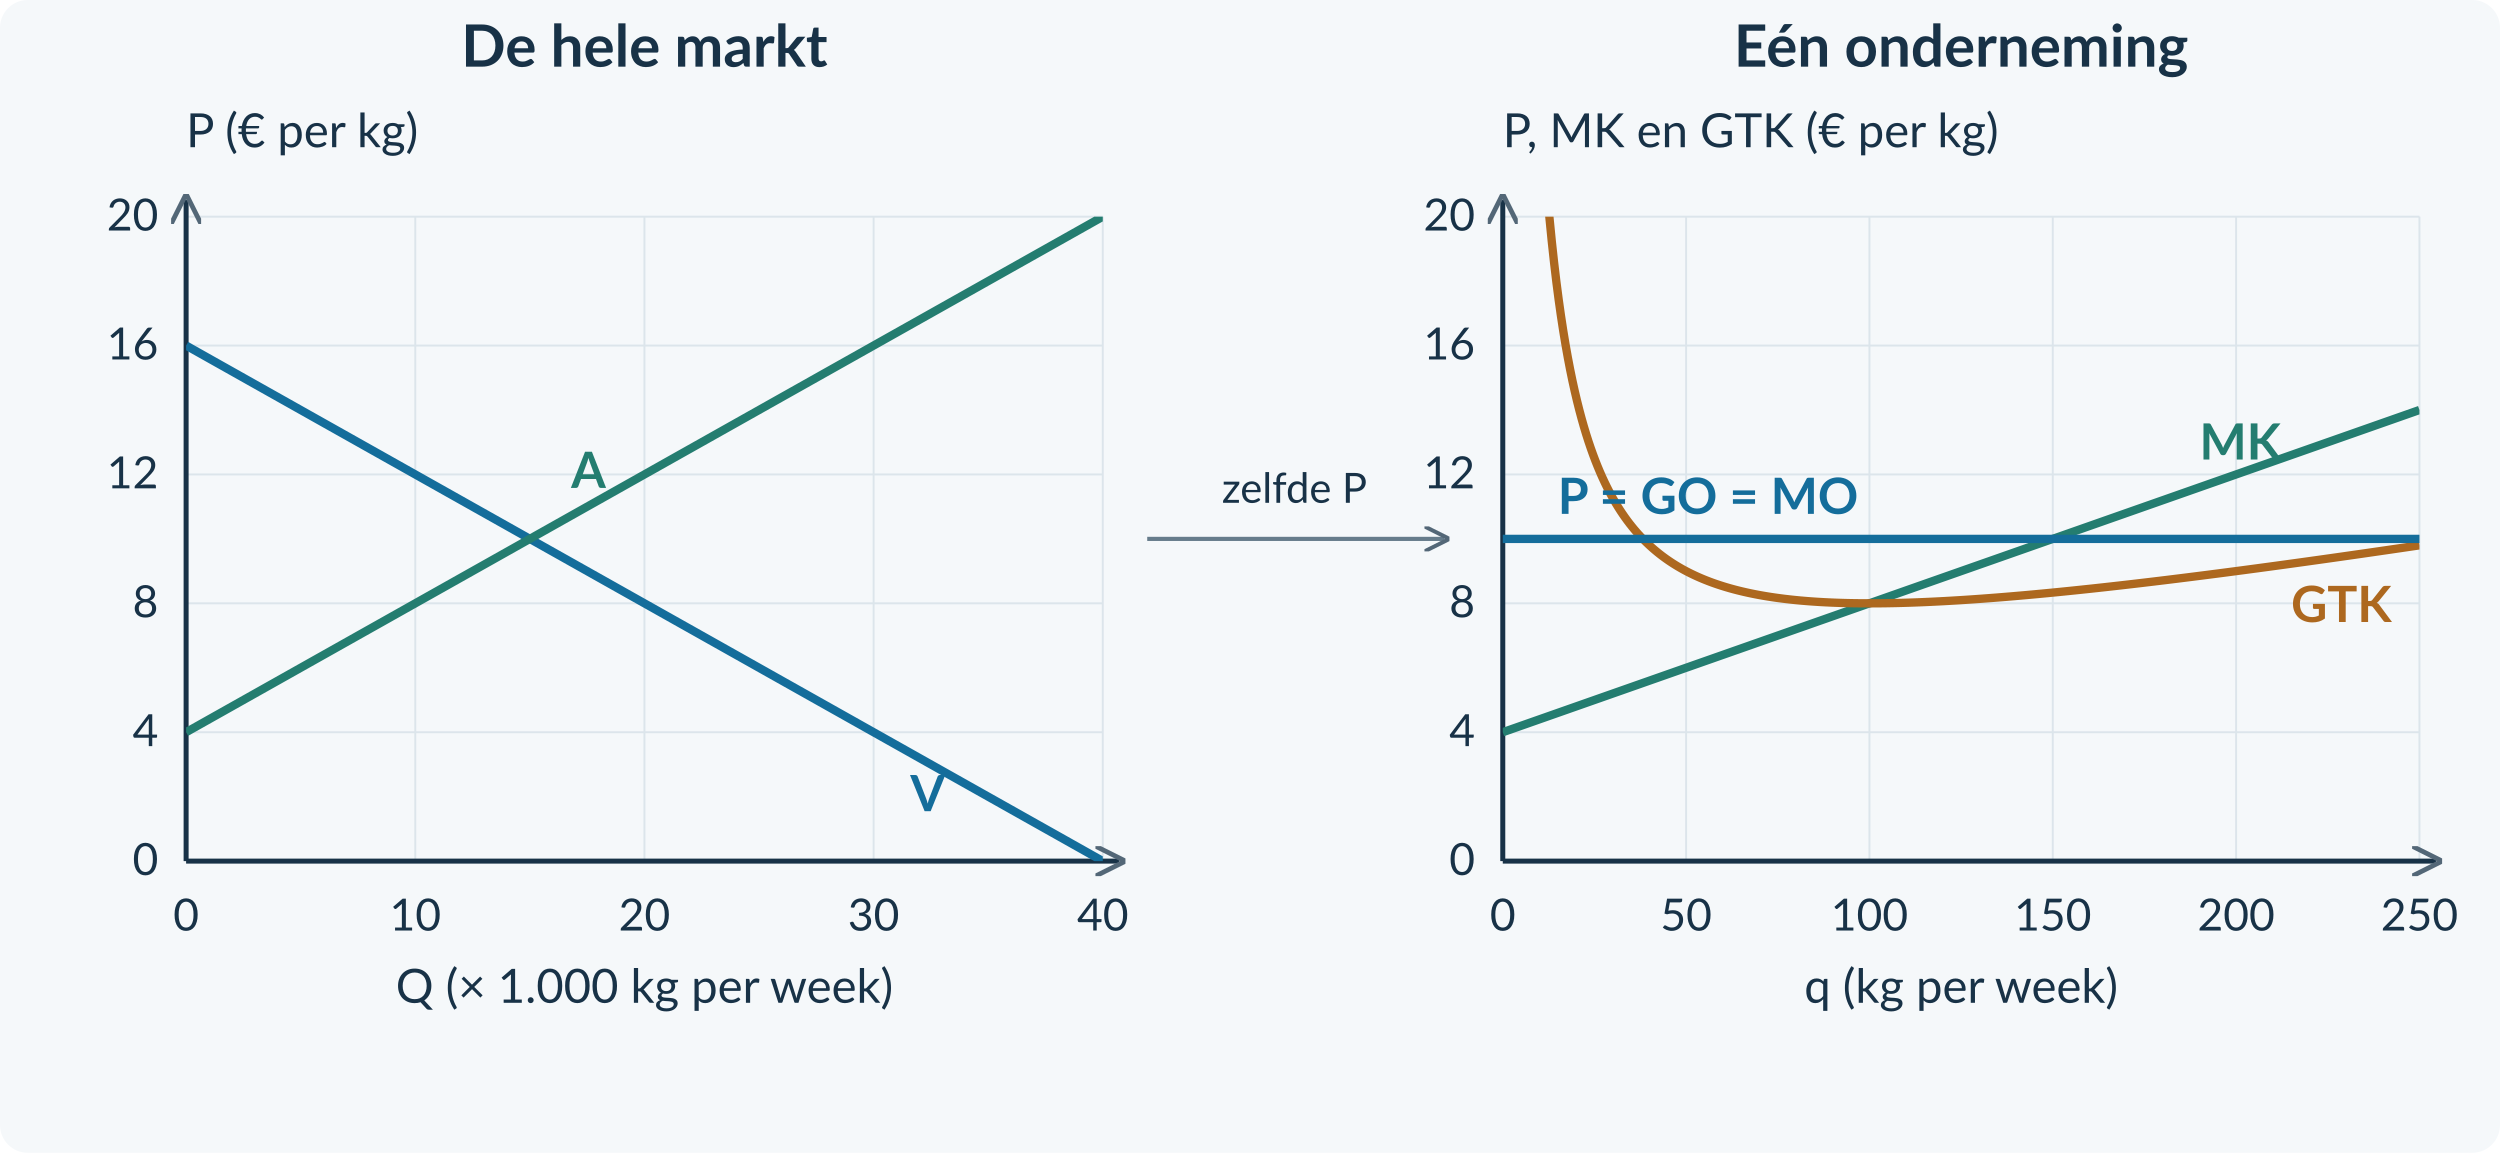
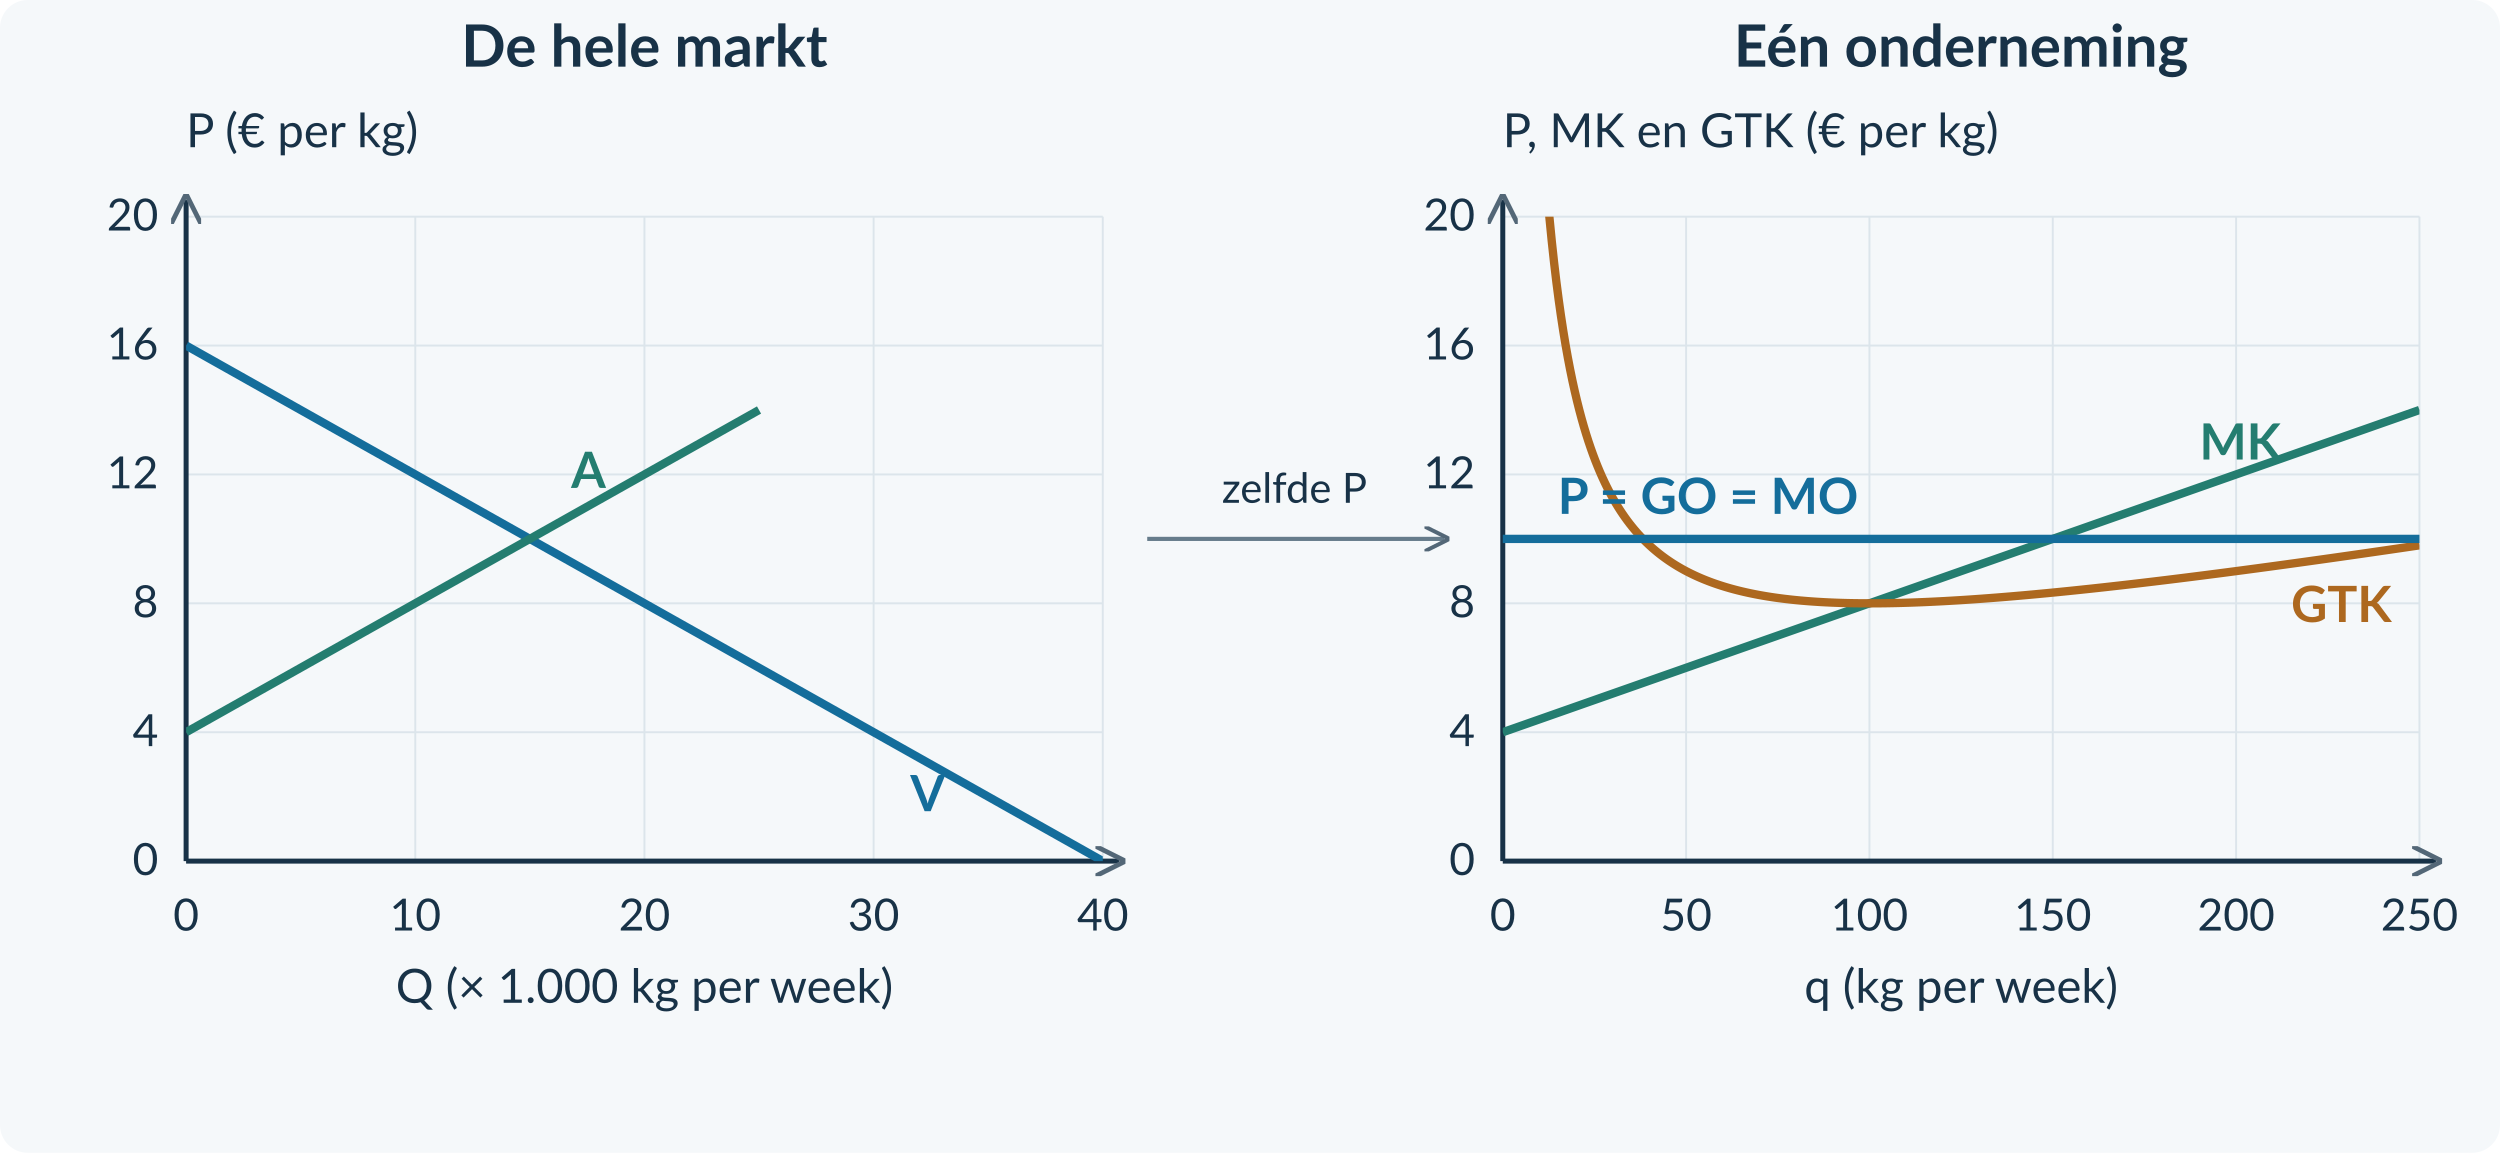
<svg xmlns="http://www.w3.org/2000/svg" width="900" height="415" viewBox="0 0 900 415" role="img">
  <defs>
    <marker id="arr" viewBox="0 0 10 10" refX="8" refY="5" markerWidth="6" markerHeight="6" orient="auto-start-reverse">
      <path d="M0,0 L10,5 L0,10" fill="none" stroke="#536777" stroke-width="1.6" />
    </marker>
    <pattern id="hatch" width="9" height="9" patternUnits="userSpaceOnUse">
      <path d="M-2,2 L2,-2 M0,9 L9,0 M7,11 L11,7" stroke="#183247" stroke-opacity=".22" stroke-width="1" />
    </pattern>
  </defs>
  <rect width="900" height="415" rx="10" fill="#f5f8fa" />
  <text x="232.000" y="24.000" font-family="Lato,DejaVu Sans,sans-serif" font-size="21" font-weight="700" text-anchor="middle" fill="#183247">De hele markt</text>
  <text x="67.000" y="53.000" font-family="Lato,DejaVu Sans,sans-serif" font-size="17" font-weight="400" text-anchor="start" fill="#183247">P (€ per kg)</text>
  <defs>
    <clipPath id="p0">
      <rect x="67" y="78" width="330" height="232" />
    </clipPath>
  </defs>
  <line x1="67" y1="78" x2="67" y2="310" stroke="#dce5eb" stroke-width="0.7" />
  <text x="67.000" y="335.000" font-family="Lato,DejaVu Sans,sans-serif" font-size="16" font-weight="400" text-anchor="middle" fill="#183247">0</text>
  <line x1="149.5" y1="78" x2="149.5" y2="310" stroke="#dce5eb" stroke-width="0.7" />
  <text x="149.500" y="335.000" font-family="Lato,DejaVu Sans,sans-serif" font-size="16" font-weight="400" text-anchor="middle" fill="#183247">10</text>
  <line x1="232" y1="78" x2="232" y2="310" stroke="#dce5eb" stroke-width="0.7" />
  <text x="232.000" y="335.000" font-family="Lato,DejaVu Sans,sans-serif" font-size="16" font-weight="400" text-anchor="middle" fill="#183247">20</text>
  <line x1="314.5" y1="78" x2="314.5" y2="310" stroke="#dce5eb" stroke-width="0.7" />
  <text x="314.500" y="335.000" font-family="Lato,DejaVu Sans,sans-serif" font-size="16" font-weight="400" text-anchor="middle" fill="#183247">30</text>
  <line x1="397" y1="78" x2="397" y2="310" stroke="#dce5eb" stroke-width="0.7" />
  <text x="397.000" y="335.000" font-family="Lato,DejaVu Sans,sans-serif" font-size="16" font-weight="400" text-anchor="middle" fill="#183247">40</text>
  <line x1="67" y1="310" x2="397" y2="310" stroke="#dce5eb" stroke-width="0.7" />
  <text x="57.000" y="315.000" font-family="Lato,DejaVu Sans,sans-serif" font-size="16" font-weight="400" text-anchor="end" fill="#183247">0</text>
  <line x1="67" y1="263.6" x2="397" y2="263.6" stroke="#dce5eb" stroke-width="0.7" />
  <text x="57.000" y="268.600" font-family="Lato,DejaVu Sans,sans-serif" font-size="16" font-weight="400" text-anchor="end" fill="#183247">4</text>
  <line x1="67" y1="217.2" x2="397" y2="217.2" stroke="#dce5eb" stroke-width="0.7" />
  <text x="57.000" y="222.200" font-family="Lato,DejaVu Sans,sans-serif" font-size="16" font-weight="400" text-anchor="end" fill="#183247">8</text>
  <line x1="67" y1="170.8" x2="397" y2="170.8" stroke="#dce5eb" stroke-width="0.7" />
  <text x="57.000" y="175.800" font-family="Lato,DejaVu Sans,sans-serif" font-size="16" font-weight="400" text-anchor="end" fill="#183247">12</text>
  <line x1="67" y1="124.4" x2="397" y2="124.4" stroke="#dce5eb" stroke-width="0.7" />
  <text x="57.000" y="129.400" font-family="Lato,DejaVu Sans,sans-serif" font-size="16" font-weight="400" text-anchor="end" fill="#183247">16</text>
  <line x1="67" y1="78" x2="397" y2="78" stroke="#dce5eb" stroke-width="0.7" />
  <text x="57.000" y="83.000" font-family="Lato,DejaVu Sans,sans-serif" font-size="16" font-weight="400" text-anchor="end" fill="#183247">20</text>
  <line x1="67" y1="310" x2="403" y2="310" stroke="#183247" stroke-width="1.8" marker-end="url(#arr)" />
  <line x1="67" y1="310" x2="67" y2="72" stroke="#183247" stroke-width="1.8" marker-end="url(#arr)" />
  <text x="232.000" y="361.000" font-family="Lato,DejaVu Sans,sans-serif" font-size="17" font-weight="400" text-anchor="middle" fill="#183247">Q (× 1.000 kg per week)</text>
  <polyline data-curve="V" data-panel="p0" points="67,124.4 67.825,124.864 68.65,125.328 69.475,125.792 70.3,126.256 71.125,126.72 71.95,127.184 72.775,127.648 73.6,128.112 74.425,128.576 75.25,129.04 76.075,129.504 76.9,129.968 77.725,130.432 78.55,130.896 79.375,131.36 80.2,131.824 81.025,132.288 81.85,132.752 82.675,133.216 83.5,133.68 84.325,134.144 85.15,134.608 85.975,135.072 86.8,135.536 87.625,136 88.45,136.464 89.275,136.928 90.1,137.392 90.925,137.856 91.75,138.32 92.575,138.784 93.4,139.248 94.225,139.712 95.05,140.176 95.875,140.64 96.7,141.104 97.525,141.568 98.35,142.032 99.175,142.496 100,142.96 100.825,143.424 101.65,143.888 102.475,144.352 103.3,144.816 104.125,145.28 104.95,145.744 105.775,146.208 106.6,146.672 107.425,147.136 108.25,147.6 109.075,148.064 109.9,148.528 110.725,148.992 111.55,149.456 112.375,149.92 113.2,150.384 114.025,150.848 114.85,151.312 115.675,151.776 116.5,152.24 117.325,152.704 118.15,153.168 118.975,153.632 119.8,154.096 120.625,154.56 121.45,155.024 122.275,155.488 123.1,155.952 123.925,156.416 124.75,156.88 125.575,157.344 126.4,157.808 127.225,158.272 128.05,158.736 128.875,159.2 129.7,159.664 130.525,160.128 131.35,160.592 132.175,161.056 133,161.52 133.825,161.984 134.65,162.448 135.475,162.912 136.3,163.376 137.125,163.84 137.95,164.304 138.775,164.768 139.6,165.232 140.425,165.696 141.25,166.16 142.075,166.624 142.9,167.088 143.725,167.552 144.55,168.016 145.375,168.48 146.2,168.944 147.025,169.408 147.85,169.872 148.675,170.336 149.5,170.8 150.325,171.264 151.15,171.728 151.975,172.192 152.8,172.656 153.625,173.12 154.45,173.584 155.275,174.048 156.1,174.512 156.925,174.976 157.75,175.44 158.575,175.904 159.4,176.368 160.225,176.832 161.05,177.296 161.875,177.76 162.7,178.224 163.525,178.688 164.35,179.152 165.175,179.616 166,180.08 166.825,180.544 167.65,181.008 168.475,181.472 169.3,181.936 170.125,182.4 170.95,182.864 171.775,183.328 172.6,183.792 173.425,184.256 174.25,184.72 175.075,185.184 175.9,185.648 176.725,186.112 177.55,186.576 178.375,187.04 179.2,187.504 180.025,187.968 180.85,188.432 181.675,188.896 182.5,189.36 183.325,189.824 184.15,190.288 184.975,190.752 185.8,191.216 186.625,191.68 187.45,192.144 188.275,192.608 189.1,193.072 189.925,193.536 190.75,194 191.575,194.464 192.4,194.928 193.225,195.392 194.05,195.856 194.875,196.32 195.7,196.784 196.525,197.248 197.35,197.712 198.175,198.176 199,198.64 199.825,199.104 200.65,199.568 201.475,200.032 202.3,200.496 203.125,200.96 203.95,201.424 204.775,201.888 205.6,202.352 206.425,202.816 207.25,203.28 208.075,203.744 208.9,204.208 209.725,204.672 210.55,205.136 211.375,205.6 212.2,206.064 213.025,206.528 213.85,206.992 214.675,207.456 215.5,207.92 216.325,208.384 217.15,208.848 217.975,209.312 218.8,209.776 219.625,210.24 220.45,210.704 221.275,211.168 222.1,211.632 222.925,212.096 223.75,212.56 224.575,213.024 225.4,213.488 226.225,213.952 227.05,214.416 227.875,214.88 228.7,215.344 229.525,215.808 230.35,216.272 231.175,216.736 232,217.2 232.825,217.664 233.65,218.128 234.475,218.592 235.3,219.056 236.125,219.52 236.95,219.984 237.775,220.448 238.6,220.912 239.425,221.376 240.25,221.84 241.075,222.304 241.9,222.768 242.725,223.232 243.55,223.696 244.375,224.16 245.2,224.624 246.025,225.088 246.85,225.552 247.675,226.016 248.5,226.48 249.325,226.944 250.15,227.408 250.975,227.872 251.8,228.336 252.625,228.8 253.45,229.264 254.275,229.728 255.1,230.192 255.925,230.656 256.75,231.12 257.575,231.584 258.4,232.048 259.225,232.512 260.05,232.976 260.875,233.44 261.7,233.904 262.525,234.368 263.35,234.832 264.175,235.296 265,235.76 265.825,236.224 266.65,236.688 267.475,237.152 268.3,237.616 269.125,238.08 269.95,238.544 270.775,239.008 271.6,239.472 272.425,239.936 273.25,240.4 274.075,240.864 274.9,241.328 275.725,241.792 276.55,242.256 277.375,242.72 278.2,243.184 279.025,243.648 279.85,244.112 280.675,244.576 281.5,245.04 282.325,245.504 283.15,245.968 283.975,246.432 284.8,246.896 285.625,247.36 286.45,247.824 287.275,248.288 288.1,248.752 288.925,249.216 289.75,249.68 290.575,250.144 291.4,250.608 292.225,251.072 293.05,251.536 293.875,252 294.7,252.464 295.525,252.928 296.35,253.392 297.175,253.856 298,254.32 298.825,254.784 299.65,255.248 300.475,255.712 301.3,256.176 302.125,256.64 302.95,257.104 303.775,257.568 304.6,258.032 305.425,258.496 306.25,258.96 307.075,259.424 307.9,259.888 308.725,260.352 309.55,260.816 310.375,261.28 311.2,261.744 312.025,262.208 312.85,262.672 313.675,263.136 314.5,263.6 315.325,264.064 316.15,264.528 316.975,264.992 317.8,265.456 318.625,265.92 319.45,266.384 320.275,266.848 321.1,267.312 321.925,267.776 322.75,268.24 323.575,268.704 324.4,269.168 325.225,269.632 326.05,270.096 326.875,270.56 327.7,271.024 328.525,271.488 329.35,271.952 330.175,272.416 331,272.88 331.825,273.344 332.65,273.808 333.475,274.272 334.3,274.736 335.125,275.2 335.95,275.664 336.775,276.128 337.6,276.592 338.425,277.056 339.25,277.52 340.075,277.984 340.9,278.448 341.725,278.912 342.55,279.376 343.375,279.84 344.2,280.304 345.025,280.768 345.85,281.232 346.675,281.696 347.5,282.16 348.325,282.624 349.15,283.088 349.975,283.552 350.8,284.016 351.625,284.48 352.45,284.944 353.275,285.408 354.1,285.872 354.925,286.336 355.75,286.8 356.575,287.264 357.4,287.728 358.225,288.192 359.05,288.656 359.875,289.12 360.7,289.584 361.525,290.048 362.35,290.512 363.175,290.976 364,291.44 364.825,291.904 365.65,292.368 366.475,292.832 367.3,293.296 368.125,293.76 368.95,294.224 369.775,294.688 370.6,295.152 371.425,295.616 372.25,296.08 373.075,296.544 373.9,297.008 374.725,297.472 375.55,297.936 376.375,298.4 377.2,298.864 378.025,299.328 378.85,299.792 379.675,300.256 380.5,300.72 381.325,301.184 382.15,301.648 382.975,302.112 383.8,302.576 384.625,303.04 385.45,303.504 386.275,303.968 387.1,304.432 387.925,304.896 388.75,305.36 389.575,305.824 390.4,306.288 391.225,306.752 392.05,307.216 392.875,307.68 393.7,308.144 394.525,308.608 395.35,309.072 396.175,309.536 397,310" fill="none" stroke="#146d9b" stroke-width="3" clip-path="url(#p0)" />
  <text x="327.700" y="292.024" font-family="Lato,DejaVu Sans,sans-serif" font-size="18" font-weight="700" text-anchor="start" fill="#146d9b">V</text>
-   <polyline data-curve="A" data-panel="p0" points="67,263.6 67.825,263.136 68.65,262.672 69.475,262.208 70.3,261.744 71.125,261.28 71.95,260.816 72.775,260.352 73.6,259.888 74.425,259.424 75.25,258.96 76.075,258.496 76.9,258.032 77.725,257.568 78.55,257.104 79.375,256.64 80.2,256.176 81.025,255.712 81.85,255.248 82.675,254.784 83.5,254.32 84.325,253.856 85.15,253.392 85.975,252.928 86.8,252.464 87.625,252 88.45,251.536 89.275,251.072 90.1,250.608 90.925,250.144 91.75,249.68 92.575,249.216 93.4,248.752 94.225,248.288 95.05,247.824 95.875,247.36 96.7,246.896 97.525,246.432 98.35,245.968 99.175,245.504 100,245.04 100.825,244.576 101.65,244.112 102.475,243.648 103.3,243.184 104.125,242.72 104.95,242.256 105.775,241.792 106.6,241.328 107.425,240.864 108.25,240.4 109.075,239.936 109.9,239.472 110.725,239.008 111.55,238.544 112.375,238.08 113.2,237.616 114.025,237.152 114.85,236.688 115.675,236.224 116.5,235.76 117.325,235.296 118.15,234.832 118.975,234.368 119.8,233.904 120.625,233.44 121.45,232.976 122.275,232.512 123.1,232.048 123.925,231.584 124.75,231.12 125.575,230.656 126.4,230.192 127.225,229.728 128.05,229.264 128.875,228.8 129.7,228.336 130.525,227.872 131.35,227.408 132.175,226.944 133,226.48 133.825,226.016 134.65,225.552 135.475,225.088 136.3,224.624 137.125,224.16 137.95,223.696 138.775,223.232 139.6,222.768 140.425,222.304 141.25,221.84 142.075,221.376 142.9,220.912 143.725,220.448 144.55,219.984 145.375,219.52 146.2,219.056 147.025,218.592 147.85,218.128 148.675,217.664 149.5,217.2 150.325,216.736 151.15,216.272 151.975,215.808 152.8,215.344 153.625,214.88 154.45,214.416 155.275,213.952 156.1,213.488 156.925,213.024 157.75,212.56 158.575,212.096 159.4,211.632 160.225,211.168 161.05,210.704 161.875,210.24 162.7,209.776 163.525,209.312 164.35,208.848 165.175,208.384 166,207.92 166.825,207.456 167.65,206.992 168.475,206.528 169.3,206.064 170.125,205.6 170.95,205.136 171.775,204.672 172.6,204.208 173.425,203.744 174.25,203.28 175.075,202.816 175.9,202.352 176.725,201.888 177.55,201.424 178.375,200.96 179.2,200.496 180.025,200.032 180.85,199.568 181.675,199.104 182.5,198.64 183.325,198.176 184.15,197.712 184.975,197.248 185.8,196.784 186.625,196.32 187.45,195.856 188.275,195.392 189.1,194.928 189.925,194.464 190.75,194 191.575,193.536 192.4,193.072 193.225,192.608 194.05,192.144 194.875,191.68 195.7,191.216 196.525,190.752 197.35,190.288 198.175,189.824 199,189.36 199.825,188.896 200.65,188.432 201.475,187.968 202.3,187.504 203.125,187.04 203.95,186.576 204.775,186.112 205.6,185.648 206.425,185.184 207.25,184.72 208.075,184.256 208.9,183.792 209.725,183.328 210.55,182.864 211.375,182.4 212.2,181.936 213.025,181.472 213.85,181.008 214.675,180.544 215.5,180.08 216.325,179.616 217.15,179.152 217.975,178.688 218.8,178.224 219.625,177.76 220.45,177.296 221.275,176.832 222.1,176.368 222.925,175.904 223.75,175.44 224.575,174.976 225.4,174.512 226.225,174.048 227.05,173.584 227.875,173.12 228.7,172.656 229.525,172.192 230.35,171.728 231.175,171.264 232,170.8 232.825,170.336 233.65,169.872 234.475,169.408 235.3,168.944 236.125,168.48 236.95,168.016 237.775,167.552 238.6,167.088 239.425,166.624 240.25,166.16 241.075,165.696 241.9,165.232 242.725,164.768 243.55,164.304 244.375,163.84 245.2,163.376 246.025,162.912 246.85,162.448 247.675,161.984 248.5,161.52 249.325,161.056 250.15,160.592 250.975,160.128 251.8,159.664 252.625,159.2 253.45,158.736 254.275,158.272 255.1,157.808 255.925,157.344 256.75,156.88 257.575,156.416 258.4,155.952 259.225,155.488 260.05,155.024 260.875,154.56 261.7,154.096 262.525,153.632 263.35,153.168 264.175,152.704 265,152.24 265.825,151.776 266.65,151.312 267.475,150.848 268.3,150.384 269.125,149.92 269.95,149.456 270.775,148.992 271.6,148.528 272.425,148.064 273.25,147.6 274.075,147.136 274.9,146.672 275.725,146.208 276.55,145.744 277.375,145.28 278.2,144.816 279.025,144.352 279.85,143.888 280.675,143.424 281.5,142.96 282.325,142.496 283.15,142.032 283.975,141.568 284.8,141.104 285.625,140.64 286.45,140.176 287.275,139.712 288.1,139.248 288.925,138.784 289.75,138.32 290.575,137.856 291.4,137.392 292.225,136.928 293.05,136.464 293.875,136 294.7,135.536 295.525,135.072 296.35,134.608 297.175,134.144 298,133.68 298.825,133.216 299.65,132.752 300.475,132.288 301.3,131.824 302.125,131.36 302.95,130.896 303.775,130.432 304.6,129.968 305.425,129.504 306.25,129.04 307.075,128.576 307.9,128.112 308.725,127.648 309.55,127.184 310.375,126.72 311.2,126.256 312.025,125.792 312.85,125.328 313.675,124.864 314.5,124.4 315.325,123.936 316.15,123.472 316.975,123.008 317.8,122.544 318.625,122.08 319.45,121.616 320.275,121.152 321.1,120.688 321.925,120.224 322.75,119.76 323.575,119.296 324.4,118.832 325.225,118.368 326.05,117.904 326.875,117.44 327.7,116.976 328.525,116.512 329.35,116.048 330.175,115.584 331,115.12 331.825,114.656 332.65,114.192 333.475,113.728 334.3,113.264 335.125,112.8 335.95,112.336 336.775,111.872 337.6,111.408 338.425,110.944 339.25,110.48 340.075,110.016 340.9,109.552 341.725,109.088 342.55,108.624 343.375,108.16 344.2,107.696 345.025,107.232 345.85,106.768 346.675,106.304 347.5,105.84 348.325,105.376 349.15,104.912 349.975,104.448 350.8,103.984 351.625,103.52 352.45,103.056 353.275,102.592 354.1,102.128 354.925,101.664 355.75,101.2 356.575,100.736 357.4,100.272 358.225,99.808 359.05,99.344 359.875,98.88 360.7,98.416 361.525,97.952 362.35,97.488 363.175,97.024 364,96.56 364.825,96.096 365.65,95.632 366.475,95.168 367.3,94.704 368.125,94.24 368.95,93.776 369.775,93.312 370.6,92.848 371.425,92.384 372.25,91.92 373.075,91.456 373.9,90.992 374.725,90.528 375.55,90.064 376.375,89.6 377.2,89.136 378.025,88.672 378.85,88.208 379.675,87.744 380.5,87.28 381.325,86.816 382.15,86.352 382.975,85.888 383.8,85.424 384.625,84.96 385.45,84.496 386.275,84.032 387.1,83.568 387.925,83.104 388.75,82.64 389.575,82.176 390.4,81.712 391.225,81.248 392.05,80.784 392.875,80.32 393.7,79.856 394.525,79.392 395.35,78.928 396.175,78.464 397,78" fill="none" stroke="#247d70" stroke-width="3" clip-path="url(#p0)" />
+   <polyline data-curve="A" data-panel="p0" points="67,263.6 67.825,263.136 68.65,262.672 69.475,262.208 70.3,261.744 71.125,261.28 71.95,260.816 72.775,260.352 73.6,259.888 74.425,259.424 75.25,258.96 76.075,258.496 76.9,258.032 77.725,257.568 78.55,257.104 79.375,256.64 80.2,256.176 81.025,255.712 81.85,255.248 82.675,254.784 83.5,254.32 84.325,253.856 85.15,253.392 85.975,252.928 86.8,252.464 87.625,252 88.45,251.536 89.275,251.072 90.1,250.608 90.925,250.144 91.75,249.68 92.575,249.216 93.4,248.752 94.225,248.288 95.05,247.824 95.875,247.36 96.7,246.896 97.525,246.432 98.35,245.968 99.175,245.504 100,245.04 100.825,244.576 101.65,244.112 102.475,243.648 103.3,243.184 104.125,242.72 104.95,242.256 105.775,241.792 106.6,241.328 107.425,240.864 108.25,240.4 109.075,239.936 109.9,239.472 110.725,239.008 111.55,238.544 112.375,238.08 113.2,237.616 114.025,237.152 114.85,236.688 115.675,236.224 116.5,235.76 117.325,235.296 118.15,234.832 118.975,234.368 119.8,233.904 120.625,233.44 121.45,232.976 122.275,232.512 123.1,232.048 123.925,231.584 124.75,231.12 125.575,230.656 126.4,230.192 127.225,229.728 128.05,229.264 128.875,228.8 129.7,228.336 130.525,227.872 131.35,227.408 132.175,226.944 133,226.48 133.825,226.016 134.65,225.552 135.475,225.088 136.3,224.624 137.125,224.16 137.95,223.696 138.775,223.232 139.6,222.768 140.425,222.304 141.25,221.84 142.075,221.376 142.9,220.912 143.725,220.448 144.55,219.984 145.375,219.52 146.2,219.056 147.025,218.592 147.85,218.128 148.675,217.664 149.5,217.2 150.325,216.736 151.15,216.272 151.975,215.808 152.8,215.344 153.625,214.88 154.45,214.416 155.275,213.952 156.1,213.488 156.925,213.024 157.75,212.56 158.575,212.096 159.4,211.632 160.225,211.168 161.05,210.704 161.875,210.24 162.7,209.776 163.525,209.312 164.35,208.848 165.175,208.384 166,207.92 166.825,207.456 167.65,206.992 168.475,206.528 169.3,206.064 170.125,205.6 170.95,205.136 171.775,204.672 172.6,204.208 173.425,203.744 174.25,203.28 175.075,202.816 175.9,202.352 176.725,201.888 177.55,201.424 178.375,200.96 179.2,200.496 180.025,200.032 180.85,199.568 181.675,199.104 182.5,198.64 183.325,198.176 184.15,197.712 184.975,197.248 185.8,196.784 186.625,196.32 187.45,195.856 188.275,195.392 189.1,194.928 189.925,194.464 190.75,194 191.575,193.536 192.4,193.072 193.225,192.608 194.05,192.144 194.875,191.68 195.7,191.216 196.525,190.752 197.35,190.288 198.175,189.824 199,189.36 199.825,188.896 200.65,188.432 201.475,187.968 202.3,187.504 203.125,187.04 203.95,186.576 204.775,186.112 205.6,185.648 206.425,185.184 207.25,184.72 208.075,184.256 208.9,183.792 209.725,183.328 210.55,182.864 211.375,182.4 212.2,181.936 213.025,181.472 213.85,181.008 214.675,180.544 215.5,180.08 216.325,179.616 217.15,179.152 217.975,178.688 218.8,178.224 219.625,177.76 220.45,177.296 221.275,176.832 222.1,176.368 222.925,175.904 223.75,175.44 224.575,174.976 225.4,174.512 226.225,174.048 227.05,173.584 227.875,173.12 228.7,172.656 229.525,172.192 230.35,171.728 231.175,171.264 232,170.8 232.825,170.336 233.65,169.872 234.475,169.408 235.3,168.944 236.125,168.48 236.95,168.016 237.775,167.552 238.6,167.088 239.425,166.624 240.25,166.16 241.075,165.696 241.9,165.232 242.725,164.768 243.55,164.304 244.375,163.84 245.2,163.376 246.025,162.912 246.85,162.448 247.675,161.984 248.5,161.52 249.325,161.056 250.15,160.592 250.975,160.128 251.8,159.664 252.625,159.2 253.45,158.736 254.275,158.272 255.1,157.808 255.925,157.344 256.75,156.88 257.575,156.416 258.4,155.952 259.225,155.488 260.05,155.024 260.875,154.56 261.7,154.096 262.525,153.632 263.35,153.168 264.175,152.704 265,152.24 265.825,151.776 266.65,151.312 267.475,150.848 268.3,150.384 269.125,149.92 269.95,149.456 270.775,148.992 271.6,148.528 272.425,148.064 273.25,147.6" fill="none" stroke="#247d70" stroke-width="3" clip-path="url(#p0)" />
  <text x="205.600" y="175.648" font-family="Lato,DejaVu Sans,sans-serif" font-size="18" font-weight="700" text-anchor="start" fill="#247d70">A</text>
  <text x="706.000" y="24.000" font-family="Lato,DejaVu Sans,sans-serif" font-size="21" font-weight="700" text-anchor="middle" fill="#183247">Eén onderneming</text>
  <text x="541.000" y="53.000" font-family="Lato,DejaVu Sans,sans-serif" font-size="17" font-weight="400" text-anchor="start" fill="#183247">P, MK en GTK (€ per kg)</text>
  <defs>
    <clipPath id="p1">
      <rect x="541" y="78" width="330" height="232" />
    </clipPath>
  </defs>
  <line x1="541" y1="78" x2="541" y2="310" stroke="#dce5eb" stroke-width="0.7" />
  <text x="541.000" y="335.000" font-family="Lato,DejaVu Sans,sans-serif" font-size="16" font-weight="400" text-anchor="middle" fill="#183247">0</text>
  <line x1="607" y1="78" x2="607" y2="310" stroke="#dce5eb" stroke-width="0.7" />
  <text x="607.000" y="335.000" font-family="Lato,DejaVu Sans,sans-serif" font-size="16" font-weight="400" text-anchor="middle" fill="#183247">50</text>
  <line x1="673" y1="78" x2="673" y2="310" stroke="#dce5eb" stroke-width="0.7" />
  <text x="673.000" y="335.000" font-family="Lato,DejaVu Sans,sans-serif" font-size="16" font-weight="400" text-anchor="middle" fill="#183247">100</text>
  <line x1="739" y1="78" x2="739" y2="310" stroke="#dce5eb" stroke-width="0.7" />
  <text x="739.000" y="335.000" font-family="Lato,DejaVu Sans,sans-serif" font-size="16" font-weight="400" text-anchor="middle" fill="#183247">150</text>
  <line x1="805" y1="78" x2="805" y2="310" stroke="#dce5eb" stroke-width="0.7" />
  <text x="805.000" y="335.000" font-family="Lato,DejaVu Sans,sans-serif" font-size="16" font-weight="400" text-anchor="middle" fill="#183247">200</text>
  <line x1="871" y1="78" x2="871" y2="310" stroke="#dce5eb" stroke-width="0.7" />
  <text x="871.000" y="335.000" font-family="Lato,DejaVu Sans,sans-serif" font-size="16" font-weight="400" text-anchor="middle" fill="#183247">250</text>
  <line x1="541" y1="310" x2="871" y2="310" stroke="#dce5eb" stroke-width="0.7" />
  <text x="531.000" y="315.000" font-family="Lato,DejaVu Sans,sans-serif" font-size="16" font-weight="400" text-anchor="end" fill="#183247">0</text>
  <line x1="541" y1="263.6" x2="871" y2="263.6" stroke="#dce5eb" stroke-width="0.7" />
  <text x="531.000" y="268.600" font-family="Lato,DejaVu Sans,sans-serif" font-size="16" font-weight="400" text-anchor="end" fill="#183247">4</text>
  <line x1="541" y1="217.2" x2="871" y2="217.2" stroke="#dce5eb" stroke-width="0.7" />
  <text x="531.000" y="222.200" font-family="Lato,DejaVu Sans,sans-serif" font-size="16" font-weight="400" text-anchor="end" fill="#183247">8</text>
  <line x1="541" y1="170.8" x2="871" y2="170.8" stroke="#dce5eb" stroke-width="0.7" />
  <text x="531.000" y="175.800" font-family="Lato,DejaVu Sans,sans-serif" font-size="16" font-weight="400" text-anchor="end" fill="#183247">12</text>
  <line x1="541" y1="124.4" x2="871" y2="124.4" stroke="#dce5eb" stroke-width="0.7" />
  <text x="531.000" y="129.400" font-family="Lato,DejaVu Sans,sans-serif" font-size="16" font-weight="400" text-anchor="end" fill="#183247">16</text>
  <line x1="541" y1="78" x2="871" y2="78" stroke="#dce5eb" stroke-width="0.7" />
  <text x="531.000" y="83.000" font-family="Lato,DejaVu Sans,sans-serif" font-size="16" font-weight="400" text-anchor="end" fill="#183247">20</text>
  <line x1="541" y1="310" x2="877" y2="310" stroke="#183247" stroke-width="1.8" marker-end="url(#arr)" />
  <line x1="541" y1="310" x2="541" y2="72" stroke="#183247" stroke-width="1.8" marker-end="url(#arr)" />
  <text x="706.000" y="361.000" font-family="Lato,DejaVu Sans,sans-serif" font-size="17" font-weight="400" text-anchor="middle" fill="#183247">q (kg per week)</text>
  <polyline data-curve="MK" data-panel="p1" points="541,263.6 541.825,263.31 542.65,263.02 543.475,262.73 544.3,262.44 545.125,262.15 545.95,261.86 546.775,261.57 547.6,261.28 548.425,260.99 549.25,260.7 550.075,260.41 550.9,260.12 551.725,259.83 552.55,259.54 553.375,259.25 554.2,258.96 555.025,258.67 555.85,258.38 556.675,258.09 557.5,257.8 558.325,257.51 559.15,257.22 559.975,256.93 560.8,256.64 561.625,256.35 562.45,256.06 563.275,255.77 564.1,255.48 564.925,255.19 565.75,254.9 566.575,254.61 567.4,254.32 568.225,254.03 569.05,253.74 569.875,253.45 570.7,253.16 571.525,252.87 572.35,252.58 573.175,252.29 574,252 574.825,251.71 575.65,251.42 576.475,251.13 577.3,250.84 578.125,250.55 578.95,250.26 579.775,249.97 580.6,249.68 581.425,249.39 582.25,249.1 583.075,248.81 583.9,248.52 584.725,248.23 585.55,247.94 586.375,247.65 587.2,247.36 588.025,247.07 588.85,246.78 589.675,246.49 590.5,246.2 591.325,245.91 592.15,245.62 592.975,245.33 593.8,245.04 594.625,244.75 595.45,244.46 596.275,244.17 597.1,243.88 597.925,243.59 598.75,243.3 599.575,243.01 600.4,242.72 601.225,242.43 602.05,242.14 602.875,241.85 603.7,241.56 604.525,241.27 605.35,240.98 606.175,240.69 607,240.4 607.825,240.11 608.65,239.82 609.475,239.53 610.3,239.24 611.125,238.95 611.95,238.66 612.775,238.37 613.6,238.08 614.425,237.79 615.25,237.5 616.075,237.21 616.9,236.92 617.725,236.63 618.55,236.34 619.375,236.05 620.2,235.76 621.025,235.47 621.85,235.18 622.675,234.89 623.5,234.6 624.325,234.31 625.15,234.02 625.975,233.73 626.8,233.44 627.625,233.15 628.45,232.86 629.275,232.57 630.1,232.28 630.925,231.99 631.75,231.7 632.575,231.41 633.4,231.12 634.225,230.83 635.05,230.54 635.875,230.25 636.7,229.96 637.525,229.67 638.35,229.38 639.175,229.09 640,228.8 640.825,228.51 641.65,228.22 642.475,227.93 643.3,227.64 644.125,227.35 644.95,227.06 645.775,226.77 646.6,226.48 647.425,226.19 648.25,225.9 649.075,225.61 649.9,225.32 650.725,225.03 651.55,224.74 652.375,224.45 653.2,224.16 654.025,223.87 654.85,223.58 655.675,223.29 656.5,223 657.325,222.71 658.15,222.42 658.975,222.13 659.8,221.84 660.625,221.55 661.45,221.26 662.275,220.97 663.1,220.68 663.925,220.39 664.75,220.1 665.575,219.81 666.4,219.52 667.225,219.23 668.05,218.94 668.875,218.65 669.7,218.36 670.525,218.07 671.35,217.78 672.175,217.49 673,217.2 673.825,216.91 674.65,216.62 675.475,216.33 676.3,216.04 677.125,215.75 677.95,215.46 678.775,215.17 679.6,214.88 680.425,214.59 681.25,214.3 682.075,214.01 682.9,213.72 683.725,213.43 684.55,213.14 685.375,212.85 686.2,212.56 687.025,212.27 687.85,211.98 688.675,211.69 689.5,211.4 690.325,211.11 691.15,210.82 691.975,210.53 692.8,210.24 693.625,209.95 694.45,209.66 695.275,209.37 696.1,209.08 696.925,208.79 697.75,208.5 698.575,208.21 699.4,207.92 700.225,207.63 701.05,207.34 701.875,207.05 702.7,206.76 703.525,206.47 704.35,206.18 705.175,205.89 706,205.6 706.825,205.31 707.65,205.02 708.475,204.73 709.3,204.44 710.125,204.15 710.95,203.86 711.775,203.57 712.6,203.28 713.425,202.99 714.25,202.7 715.075,202.41 715.9,202.12 716.725,201.83 717.55,201.54 718.375,201.25 719.2,200.96 720.025,200.67 720.85,200.38 721.675,200.09 722.5,199.8 723.325,199.51 724.15,199.22 724.975,198.93 725.8,198.64 726.625,198.35 727.45,198.06 728.275,197.77 729.1,197.48 729.925,197.19 730.75,196.9 731.575,196.61 732.4,196.32 733.225,196.03 734.05,195.74 734.875,195.45 735.7,195.16 736.525,194.87 737.35,194.58 738.175,194.29 739,194 739.825,193.71 740.65,193.42 741.475,193.13 742.3,192.84 743.125,192.55 743.95,192.26 744.775,191.97 745.6,191.68 746.425,191.39 747.25,191.1 748.075,190.81 748.9,190.52 749.725,190.23 750.55,189.94 751.375,189.65 752.2,189.36 753.025,189.07 753.85,188.78 754.675,188.49 755.5,188.2 756.325,187.91 757.15,187.62 757.975,187.33 758.8,187.04 759.625,186.75 760.45,186.46 761.275,186.17 762.1,185.88 762.925,185.59 763.75,185.3 764.575,185.01 765.4,184.72 766.225,184.43 767.05,184.14 767.875,183.85 768.7,183.56 769.525,183.27 770.35,182.98 771.175,182.69 772,182.4 772.825,182.11 773.65,181.82 774.475,181.53 775.3,181.24 776.125,180.95 776.95,180.66 777.775,180.37 778.6,180.08 779.425,179.79 780.25,179.5 781.075,179.21 781.9,178.92 782.725,178.63 783.55,178.34 784.375,178.05 785.2,177.76 786.025,177.47 786.85,177.18 787.675,176.89 788.5,176.6 789.325,176.31 790.15,176.02 790.975,175.73 791.8,175.44 792.625,175.15 793.45,174.86 794.275,174.57 795.1,174.28 795.925,173.99 796.75,173.7 797.575,173.41 798.4,173.12 799.225,172.83 800.05,172.54 800.875,172.25 801.7,171.96 802.525,171.67 803.35,171.38 804.175,171.09 805,170.8 805.825,170.51 806.65,170.22 807.475,169.93 808.3,169.64 809.125,169.35 809.95,169.06 810.775,168.77 811.6,168.48 812.425,168.19 813.25,167.9 814.075,167.61 814.9,167.32 815.725,167.03 816.55,166.74 817.375,166.45 818.2,166.16 819.025,165.87 819.85,165.58 820.675,165.29 821.5,165 822.325,164.71 823.15,164.42 823.975,164.13 824.8,163.84 825.625,163.55 826.45,163.26 827.275,162.97 828.1,162.68 828.925,162.39 829.75,162.1 830.575,161.81 831.4,161.52 832.225,161.23 833.05,160.94 833.875,160.65 834.7,160.36 835.525,160.07 836.35,159.78 837.175,159.49 838,159.2 838.825,158.91 839.65,158.62 840.475,158.33 841.3,158.04 842.125,157.75 842.95,157.46 843.775,157.17 844.6,156.88 845.425,156.59 846.25,156.3 847.075,156.01 847.9,155.72 848.725,155.43 849.55,155.14 850.375,154.85 851.2,154.56 852.025,154.27 852.85,153.98 853.675,153.69 854.5,153.4 855.325,153.11 856.15,152.82 856.975,152.53 857.8,152.24 858.625,151.95 859.45,151.66 860.275,151.37 861.1,151.08 861.925,150.79 862.75,150.5 863.575,150.21 864.4,149.92 865.225,149.63 866.05,149.34 866.875,149.05 867.7,148.76 868.525,148.47 869.35,148.18 870.175,147.89 871,147.6" fill="none" stroke="#247d70" stroke-width="3" clip-path="url(#p1)" />
  <text x="791.800" y="165.440" font-family="Lato,DejaVu Sans,sans-serif" font-size="18" font-weight="700" text-anchor="start" fill="#247d70">MK</text>
  <polyline data-curve="GTK" data-panel="p1" points="541.33,-9016.458 542.154,-2389.927 542.978,-1284.704 543.803,-829.621 544.627,-581.441 545.451,-425.227 546.275,-317.871 547.099,-239.569 547.923,-179.943 548.748,-133.034 549.572,-95.173 550.396,-63.98 551.22,-37.841 552.044,-15.625 552.869,3.485 553.693,20.095 554.517,34.662 555.341,47.538 556.165,58.998 556.989,69.262 557.813,78.505 558.638,86.872 559.462,94.478 560.286,101.422 561.11,107.784 561.934,113.635 562.759,119.031 563.583,124.023 564.407,128.653 565.231,132.958 566.055,136.97 566.879,140.718 567.704,144.226 568.528,147.514 569.352,150.603 570.176,153.51 571,156.248 571.824,158.833 572.649,161.275 573.473,163.586 574.297,165.776 575.121,167.852 575.945,169.824 576.769,171.698 577.594,173.482 578.418,175.18 579.242,176.799 580.066,178.344 580.89,179.819 581.715,181.228 582.539,182.575 583.363,183.865 584.187,185.1 585.011,186.282 585.836,187.417 586.66,188.505 587.484,189.549 588.308,190.552 589.132,191.516 589.956,192.442 590.78,193.333 591.605,194.19 592.429,195.015 593.253,195.809 594.077,196.574 594.901,197.311 595.726,198.022 596.55,198.708 597.374,199.369 598.198,200.007 599.022,200.622 599.846,201.217 600.671,201.791 601.495,202.345 602.319,202.881 603.143,203.398 603.967,203.898 604.792,204.382 605.616,204.849 606.44,205.301 607.264,205.738 608.088,206.161 608.912,206.571 609.736,206.966 610.561,207.349 611.385,207.72 612.209,208.079 613.033,208.426 613.857,208.762 614.682,209.087 615.506,209.402 616.33,209.707 617.154,210.002 617.978,210.288 618.803,210.564 619.627,210.832 620.451,211.091 621.275,211.342 622.099,211.585 622.923,211.82 623.747,212.048 624.572,212.268 625.396,212.481 626.22,212.687 627.044,212.886 627.868,213.079 628.692,213.265 629.517,213.446 630.341,213.62 631.165,213.788 631.989,213.951 632.813,214.108 633.638,214.26 634.462,214.407 635.286,214.549 636.11,214.685 636.934,214.817 637.759,214.944 638.583,215.066 639.407,215.185 640.231,215.298 641.055,215.407 641.879,215.513 642.703,215.614 643.528,215.711 644.352,215.804 645.176,215.894 646,215.98 646.824,216.062 647.649,216.141 648.473,216.216 649.297,216.288 650.121,216.357 650.945,216.422 651.769,216.485 652.594,216.544 653.418,216.601 654.242,216.654 655.066,216.704 655.89,216.752 656.715,216.797 657.539,216.839 658.363,216.879 659.187,216.916 660.011,216.951 660.835,216.983 661.659,217.013 662.484,217.04 663.308,217.065 664.132,217.088 664.956,217.108 665.78,217.127 666.605,217.143 667.429,217.157 668.253,217.169 669.077,217.179 669.901,217.187 670.726,217.193 671.55,217.197 672.374,217.2 673.198,217.2 674.022,217.199 674.846,217.196 675.67,217.191 676.495,217.184 677.319,217.176 678.143,217.166 678.967,217.155 679.791,217.142 680.616,217.127 681.44,217.111 682.264,217.093 683.088,217.074 683.912,217.054 684.736,217.032 685.561,217.008 686.385,216.983 687.209,216.957 688.033,216.93 688.857,216.901 689.682,216.871 690.506,216.84 691.33,216.807 692.154,216.773 692.978,216.738 693.802,216.702 694.626,216.665 695.451,216.626 696.275,216.587 697.099,216.546 697.923,216.504 698.747,216.461 699.572,216.417 700.396,216.372 701.22,216.326 702.044,216.279 702.868,216.231 703.692,216.182 704.517,216.132 705.341,216.081 706.165,216.03 706.989,215.977 707.813,215.923 708.638,215.868 709.462,215.813 710.286,215.757 711.11,215.699 711.934,215.641 712.758,215.583 713.583,215.523 714.407,215.462 715.231,215.401 716.055,215.339 716.879,215.276 717.703,215.212 718.528,215.148 719.352,215.083 720.176,215.017 721,214.95 721.824,214.883 722.649,214.815 723.473,214.746 724.297,214.677 725.121,214.607 725.945,214.536 726.769,214.465 727.594,214.393 728.418,214.32 729.242,214.247 730.066,214.173 730.89,214.098 731.714,214.023 732.539,213.947 733.363,213.871 734.187,213.794 735.011,213.716 735.835,213.638 736.659,213.56 737.484,213.481 738.308,213.401 739.132,213.32 739.956,213.24 740.78,213.158 741.605,213.076 742.429,212.994 743.253,212.911 744.077,212.828 744.901,212.744 745.725,212.659 746.55,212.575 747.374,212.489 748.198,212.403 749.022,212.317 749.846,212.23 750.67,212.143 751.495,212.055 752.319,211.967 753.143,211.879 753.967,211.79 754.791,211.7 755.615,211.611 756.44,211.52 757.264,211.429 758.088,211.338 758.912,211.247 759.736,211.155 760.561,211.063 761.385,210.97 762.209,210.877 763.033,210.784 763.857,210.69 764.681,210.595 765.506,210.501 766.33,210.406 767.154,210.31 767.978,210.215 768.802,210.119 769.626,210.022 770.451,209.926 771.275,209.829 772.099,209.731 772.923,209.633 773.747,209.535 774.572,209.437 775.396,209.338 776.22,209.239 777.044,209.14 777.868,209.04 778.692,208.94 779.517,208.839 780.341,208.739 781.165,208.638 781.989,208.537 782.813,208.435 783.637,208.333 784.462,208.231 785.286,208.129 786.11,208.026 786.934,207.923 787.758,207.82 788.582,207.716 789.407,207.613 790.231,207.508 791.055,207.404 791.879,207.299 792.703,207.195 793.528,207.089 794.352,206.984 795.176,206.878 796,206.772 796.824,206.666 797.648,206.56 798.473,206.453 799.297,206.346 800.121,206.239 800.945,206.132 801.769,206.024 802.593,205.916 803.418,205.808 804.242,205.7 805.066,205.591 805.89,205.482 806.714,205.374 807.538,205.264 808.363,205.155 809.187,205.045 810.011,204.935 810.835,204.825 811.659,204.715 812.484,204.605 813.308,204.494 814.132,204.383 814.956,204.272 815.78,204.16 816.605,204.049 817.429,203.937 818.253,203.825 819.077,203.713 819.901,203.601 820.725,203.488 821.549,203.376 822.374,203.263 823.198,203.15 824.022,203.036 824.846,202.923 825.67,202.809 826.495,202.696 827.319,202.582 828.143,202.467 828.967,202.353 829.791,202.239 830.615,202.124 831.44,202.009 832.264,201.894 833.088,201.779 833.912,201.663 834.736,201.548 835.561,201.432 836.385,201.316 837.209,201.2 838.033,201.084 838.857,200.968 839.681,200.851 840.505,200.735 841.33,200.618 842.154,200.501 842.978,200.384 843.802,200.267 844.626,200.149 845.451,200.032 846.275,199.914 847.099,199.796 847.923,199.678 848.747,199.56 849.572,199.442 850.396,199.323 851.22,199.205 852.044,199.086 852.868,198.967 853.692,198.848 854.516,198.729 855.341,198.61 856.165,198.491 856.989,198.371 857.813,198.251 858.637,198.132 859.462,198.012 860.286,197.892 861.11,197.772 861.934,197.651 862.758,197.531 863.582,197.41 864.407,197.29 865.231,197.169 866.055,197.048 866.879,196.927 867.703,196.806 868.528,196.685 869.352,196.563 870.176,196.442 871,196.32" fill="none" stroke="#ad681f" stroke-width="3" clip-path="url(#p1)" />
  <text x="824.800" y="223.929" font-family="Lato,DejaVu Sans,sans-serif" font-size="18" font-weight="700" text-anchor="start" fill="#ad681f">GTK</text>
  <polyline data-curve="P = GO = MO" data-panel="p1" points="541,194 541.825,194 542.65,194 543.475,194 544.3,194 545.125,194 545.95,194 546.775,194 547.6,194 548.425,194 549.25,194 550.075,194 550.9,194 551.725,194 552.55,194 553.375,194 554.2,194 555.025,194 555.85,194 556.675,194 557.5,194 558.325,194 559.15,194 559.975,194 560.8,194 561.625,194 562.45,194 563.275,194 564.1,194 564.925,194 565.75,194 566.575,194 567.4,194 568.225,194 569.05,194 569.875,194 570.7,194 571.525,194 572.35,194 573.175,194 574,194 574.825,194 575.65,194 576.475,194 577.3,194 578.125,194 578.95,194 579.775,194 580.6,194 581.425,194 582.25,194 583.075,194 583.9,194 584.725,194 585.55,194 586.375,194 587.2,194 588.025,194 588.85,194 589.675,194 590.5,194 591.325,194 592.15,194 592.975,194 593.8,194 594.625,194 595.45,194 596.275,194 597.1,194 597.925,194 598.75,194 599.575,194 600.4,194 601.225,194 602.05,194 602.875,194 603.7,194 604.525,194 605.35,194 606.175,194 607,194 607.825,194 608.65,194 609.475,194 610.3,194 611.125,194 611.95,194 612.775,194 613.6,194 614.425,194 615.25,194 616.075,194 616.9,194 617.725,194 618.55,194 619.375,194 620.2,194 621.025,194 621.85,194 622.675,194 623.5,194 624.325,194 625.15,194 625.975,194 626.8,194 627.625,194 628.45,194 629.275,194 630.1,194 630.925,194 631.75,194 632.575,194 633.4,194 634.225,194 635.05,194 635.875,194 636.7,194 637.525,194 638.35,194 639.175,194 640,194 640.825,194 641.65,194 642.475,194 643.3,194 644.125,194 644.95,194 645.775,194 646.6,194 647.425,194 648.25,194 649.075,194 649.9,194 650.725,194 651.55,194 652.375,194 653.2,194 654.025,194 654.85,194 655.675,194 656.5,194 657.325,194 658.15,194 658.975,194 659.8,194 660.625,194 661.45,194 662.275,194 663.1,194 663.925,194 664.75,194 665.575,194 666.4,194 667.225,194 668.05,194 668.875,194 669.7,194 670.525,194 671.35,194 672.175,194 673,194 673.825,194 674.65,194 675.475,194 676.3,194 677.125,194 677.95,194 678.775,194 679.6,194 680.425,194 681.25,194 682.075,194 682.9,194 683.725,194 684.55,194 685.375,194 686.2,194 687.025,194 687.85,194 688.675,194 689.5,194 690.325,194 691.15,194 691.975,194 692.8,194 693.625,194 694.45,194 695.275,194 696.1,194 696.925,194 697.75,194 698.575,194 699.4,194 700.225,194 701.05,194 701.875,194 702.7,194 703.525,194 704.35,194 705.175,194 706,194 706.825,194 707.65,194 708.475,194 709.3,194 710.125,194 710.95,194 711.775,194 712.6,194 713.425,194 714.25,194 715.075,194 715.9,194 716.725,194 717.55,194 718.375,194 719.2,194 720.025,194 720.85,194 721.675,194 722.5,194 723.325,194 724.15,194 724.975,194 725.8,194 726.625,194 727.45,194 728.275,194 729.1,194 729.925,194 730.75,194 731.575,194 732.4,194 733.225,194 734.05,194 734.875,194 735.7,194 736.525,194 737.35,194 738.175,194 739,194 739.825,194 740.65,194 741.475,194 742.3,194 743.125,194 743.95,194 744.775,194 745.6,194 746.425,194 747.25,194 748.075,194 748.9,194 749.725,194 750.55,194 751.375,194 752.2,194 753.025,194 753.85,194 754.675,194 755.5,194 756.325,194 757.15,194 757.975,194 758.8,194 759.625,194 760.45,194 761.275,194 762.1,194 762.925,194 763.75,194 764.575,194 765.4,194 766.225,194 767.05,194 767.875,194 768.7,194 769.525,194 770.35,194 771.175,194 772,194 772.825,194 773.65,194 774.475,194 775.3,194 776.125,194 776.95,194 777.775,194 778.6,194 779.425,194 780.25,194 781.075,194 781.9,194 782.725,194 783.55,194 784.375,194 785.2,194 786.025,194 786.85,194 787.675,194 788.5,194 789.325,194 790.15,194 790.975,194 791.8,194 792.625,194 793.45,194 794.275,194 795.1,194 795.925,194 796.75,194 797.575,194 798.4,194 799.225,194 800.05,194 800.875,194 801.7,194 802.525,194 803.35,194 804.175,194 805,194 805.825,194 806.65,194 807.475,194 808.3,194 809.125,194 809.95,194 810.775,194 811.6,194 812.425,194 813.25,194 814.075,194 814.9,194 815.725,194 816.55,194 817.375,194 818.2,194 819.025,194 819.85,194 820.675,194 821.5,194 822.325,194 823.15,194 823.975,194 824.8,194 825.625,194 826.45,194 827.275,194 828.1,194 828.925,194 829.75,194 830.575,194 831.4,194 832.225,194 833.05,194 833.875,194 834.7,194 835.525,194 836.35,194 837.175,194 838,194 838.825,194 839.65,194 840.475,194 841.3,194 842.125,194 842.95,194 843.775,194 844.6,194 845.425,194 846.25,194 847.075,194 847.9,194 848.725,194 849.55,194 850.375,194 851.2,194 852.025,194 852.85,194 853.675,194 854.5,194 855.325,194 856.15,194 856.975,194 857.8,194 858.625,194 859.45,194 860.275,194 861.1,194 861.925,194 862.75,194 863.575,194 864.4,194 865.225,194 866.05,194 866.875,194 867.7,194 868.525,194 869.35,194 870.175,194 871,194" fill="none" stroke="#146d9b" stroke-width="3" clip-path="url(#p1)" />
  <text x="560.800" y="185.000" font-family="Lato,DejaVu Sans,sans-serif" font-size="18" font-weight="700" text-anchor="start" fill="#146d9b">P = GO = MO</text>
  <line x1="413" y1="194" x2="520" y2="194" stroke="#667c8b" stroke-width="1.5" marker-end="url(#arr)" />
  <text x="466.000" y="181.000" font-family="Lato,DejaVu Sans,sans-serif" font-size="15" font-weight="400" text-anchor="middle" fill="#183247">zelfde P</text>
</svg>
